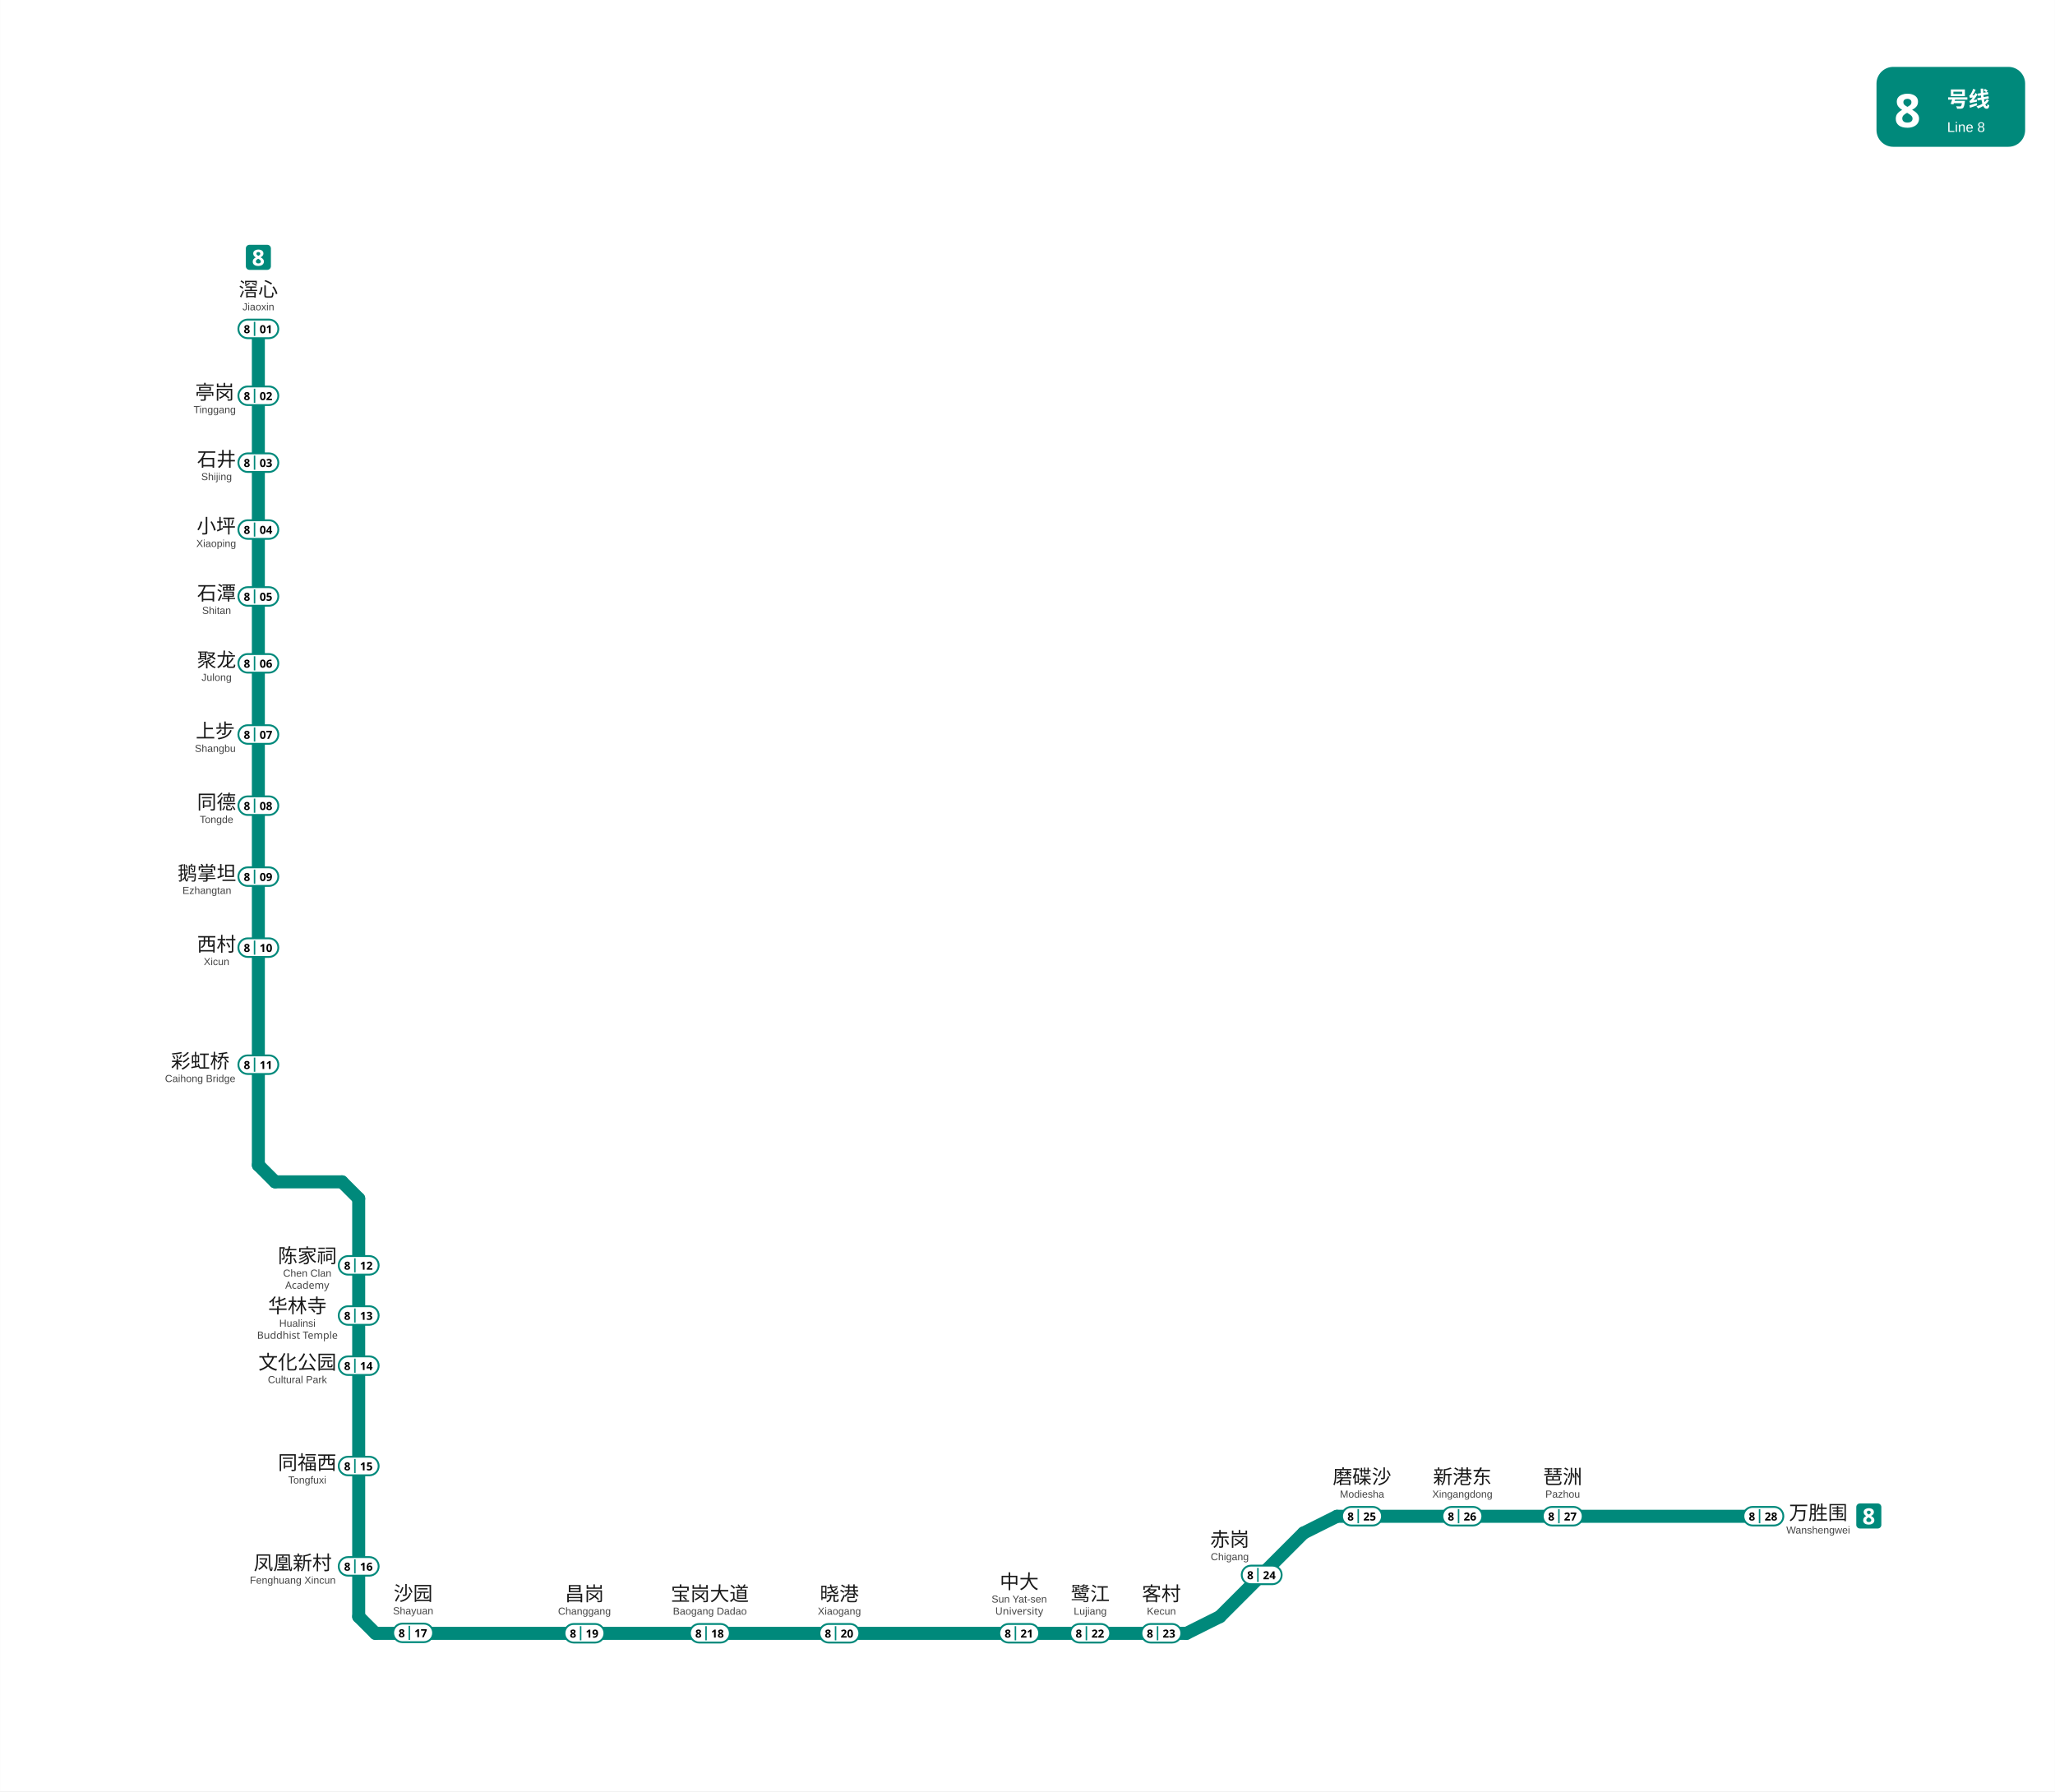
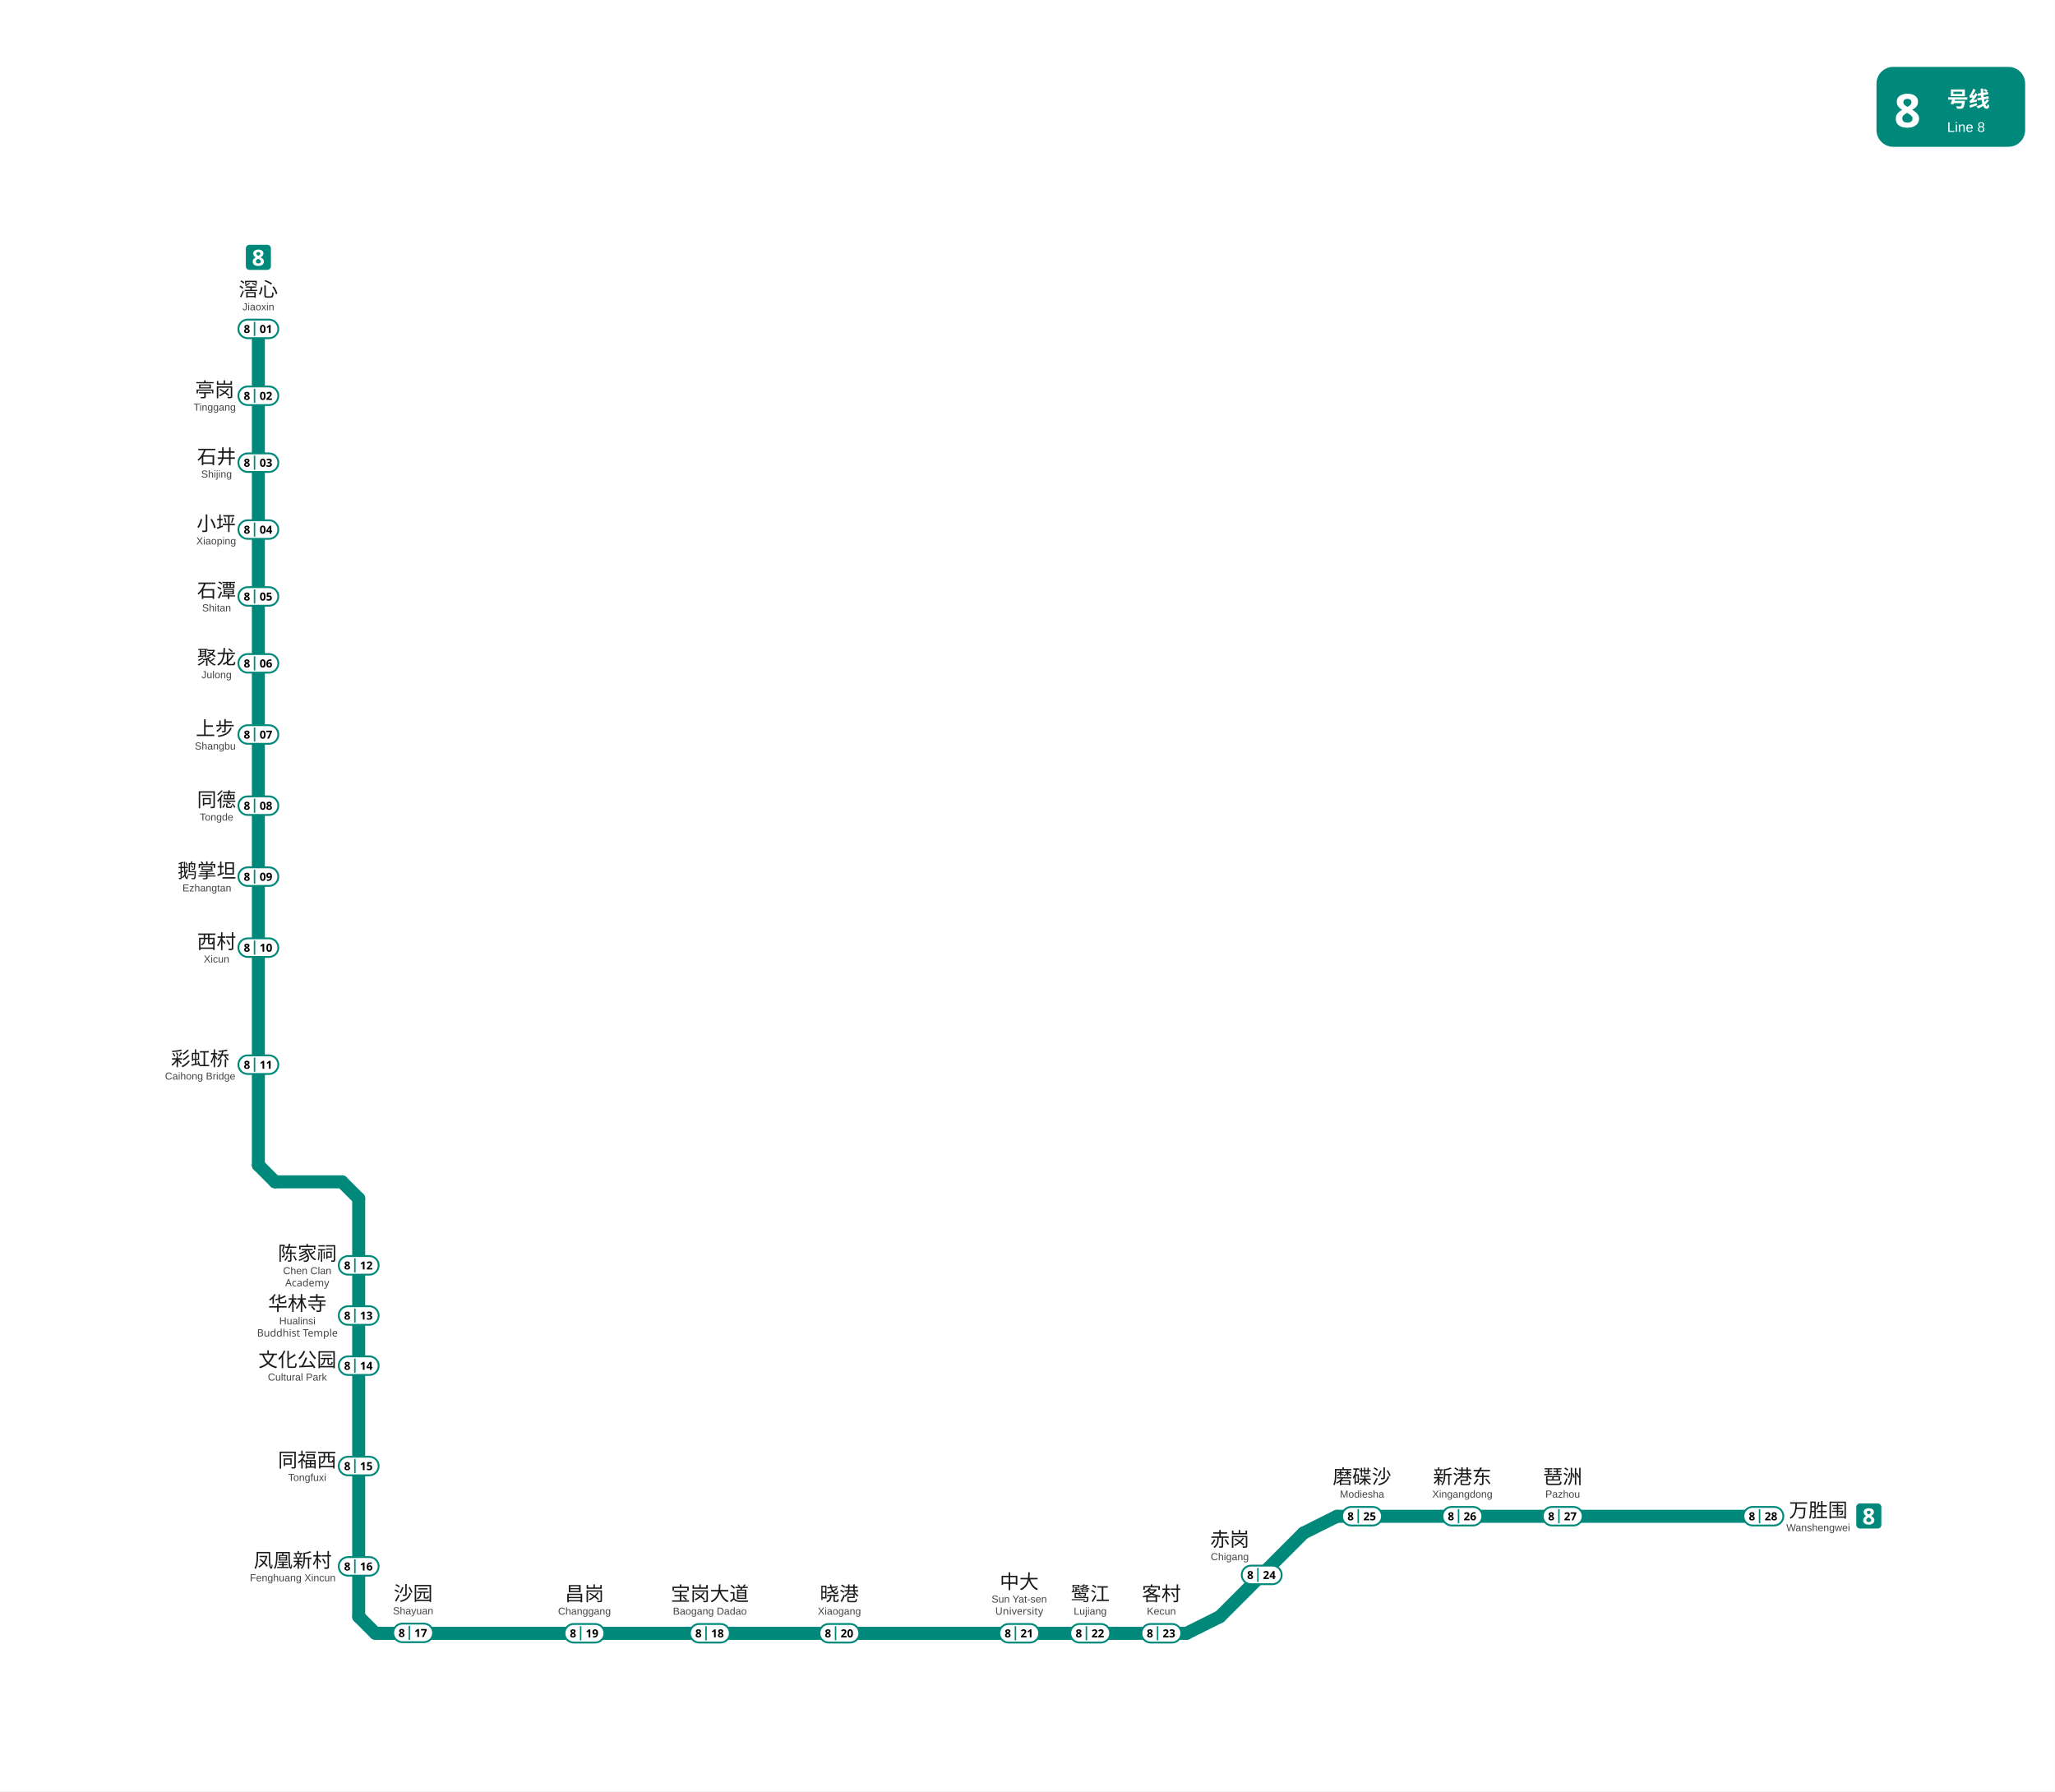
<svg xmlns="http://www.w3.org/2000/svg" viewBox="1035.5 329.2 1105.9 964.0" data-pins="万胜围,上步,中大,亭岗,凤凰新村,华林寺,同德,同福西,宝岗大道,客村,小坪,彩虹桥,文化公园,新港东,昌岗,晓港,沙园,滘心,琶洲,石井,石潭,磨碟沙,聚龙,西村,赤岗,陈家祠,鹅掌坦,鹭江" width="1106" height="964">
  <rect x="1035.5" y="329.2" width="1105.875" height="964.05" fill="#ffffff" />
  <g id="走廊">
    <line x1="1984.50" y1="1145.25" x2="1755.00" y2="1145.25" style="fill:none;stroke:#00897B;stroke-width:7;stroke-linecap:round" />
    <line x1="1737.00" y1="1154.25" x2="1692.00" y2="1199.25" style="fill:none;stroke:#00897B;stroke-width:7;stroke-linecap:round" />
    <line x1="1674.00" y1="1208.25" x2="1237.50" y2="1208.25" style="fill:none;stroke:#00897B;stroke-width:7;stroke-linecap:round" />
    <line x1="1228.50" y1="974.25" x2="1228.50" y2="1199.25" style="fill:none;stroke:#00897B;stroke-width:7;stroke-linecap:round" />
    <line x1="1174.50" y1="956.25" x2="1174.50" y2="506.25" style="fill:none;stroke:#00897B;stroke-width:7;stroke-linecap:round" />
    <line x1="1219.50" y1="965.25" x2="1183.50" y2="965.25" style="fill:none;stroke:#00897B;stroke-width:7;stroke-linecap:round" />
    <line x1="1755.00" y1="1145.25" x2="1737.00" y2="1154.25" style="fill:none;stroke:#00897B;stroke-width:7;stroke-linecap:round" />
    <line x1="1674.00" y1="1208.25" x2="1692.00" y2="1199.25" style="fill:none;stroke:#00897B;stroke-width:7;stroke-linecap:round" />
    <line x1="1228.50" y1="1199.25" x2="1237.50" y2="1208.25" style="fill:none;stroke:#00897B;stroke-width:7;stroke-linecap:round" />
    <line x1="1174.50" y1="956.25" x2="1183.50" y2="965.25" style="fill:none;stroke:#00897B;stroke-width:7;stroke-linecap:round" />
    <line x1="1228.50" y1="974.25" x2="1219.50" y2="965.25" style="fill:none;stroke:#00897B;stroke-width:7;stroke-linecap:round" />
  </g>
  <g id="线路徽标">
    <g data-badge="header" transform="translate(2045.38 365.2)" data-ink="#FFFFFF" data-box="2045.4,365.2,2125.4,408.2" data-chip="2045.4,365.2,2125.4,408.2">
      <rect x="0" y="0" width="80.0" height="43.0" rx="9.0" fill="#00897B" />
      <text x="9.5" y="32.5" font-family="'Microsoft YaHei', sans-serif" font-size="25" font-weight="bold" fill="#FFFFFF">8</text>
      <text x="38.0" y="21.5" font-family="'Microsoft YaHei', sans-serif" font-size="11.5" font-weight="600" fill="#FFFFFF">号线</text>
      <text x="38.0" y="35.0" font-family="Arial, sans-serif" font-size="7.5" fill="#FFFFFF">Line 8</text>
    </g>
    <g data-badge="chip" transform="translate(1167.76 460.95)" data-box="1167.8,460.9,1181.2,474.7">
      <path d="M11.54 13.49h-9.59c-1.07 0 -1.95 -0.88 -1.95 -1.95v-9.59c0 -1.07 0.88 -1.95 1.95 -1.95h9.59c1.07 0 1.95 0.88 1.95 1.95v9.59C13.49 12.61 12.61 13.49 11.54 13.49z" fill="#00897B" />
      <path d="M6.74 2.56c0.5 0 0.95 0.08 1.36 0.23c0.41 0.15 0.74 0.38 1 0.69s0.38 0.69 0.38 1.15c0 0.52 -0.15 0.94 -0.44 1.27s-0.66 0.6 -1.1 0.82c0.3 0.16 0.59 0.35 0.87 0.56s0.5 0.46 0.67 0.75s0.26 0.62 0.26 1c0 0.47 -0.13 0.88 -0.38 1.24c-0.25 0.35 -0.6 0.62 -1.06 0.82c-0.45 0.19 -0.97 0.29 -1.57 0.29c-0.96 0 -1.7 -0.2 -2.23 -0.61s-0.79 -0.97 -0.79 -1.68c0 -0.58 0.16 -1.06 0.48 -1.42s0.71 -0.66 1.16 -0.88c-0.38 -0.24 -0.71 -0.53 -0.98 -0.87s-0.4 -0.77 -0.4 -1.28c0 -0.45 0.13 -0.83 0.38 -1.13s0.59 -0.54 1.01 -0.69C5.81 2.64 6.26 2.56 6.74 2.56zM5.41 8.96c0 0.31 0.11 0.57 0.33 0.77c0.22 0.2 0.55 0.3 0.98 0.3c0.45 0 0.78 -0.1 1.01 -0.29c0.22 -0.19 0.34 -0.45 0.34 -0.77c0 -0.22 -0.06 -0.41 -0.19 -0.57s-0.29 -0.31 -0.48 -0.44s-0.38 -0.25 -0.58 -0.37l-0.16 -0.08c-0.38 0.18 -0.68 0.38 -0.91 0.61C5.52 8.35 5.41 8.63 5.41 8.96zM6.73 3.88c-0.3 0 -0.54 0.08 -0.74 0.23c-0.2 0.16 -0.29 0.37 -0.29 0.64c0 0.3 0.1 0.54 0.31 0.72c0.21 0.18 0.45 0.34 0.73 0.48c0.27 -0.13 0.51 -0.28 0.72 -0.46c0.21 -0.18 0.31 -0.43 0.31 -0.74c0 -0.27 -0.1 -0.49 -0.3 -0.64C7.27 3.96 7.02 3.88 6.73 3.88z" fill="#FFFFFF" />
    </g>
    <g data-badge="chip" transform="translate(2034.5 1138.33)" data-box="2034.5,1138.3,2048.0,1152.1">
      <path d="M11.54 13.49h-9.59c-1.07 0 -1.95 -0.88 -1.95 -1.95v-9.59c0 -1.07 0.88 -1.95 1.95 -1.95h9.59c1.07 0 1.95 0.88 1.95 1.95v9.59C13.49 12.61 12.61 13.49 11.54 13.49z" fill="#00897B" />
      <path d="M6.74 2.56c0.5 0 0.95 0.08 1.36 0.23c0.41 0.15 0.74 0.38 1 0.69s0.38 0.69 0.38 1.15c0 0.52 -0.15 0.94 -0.44 1.27s-0.66 0.6 -1.1 0.82c0.3 0.16 0.59 0.35 0.87 0.56s0.5 0.46 0.67 0.75s0.26 0.62 0.26 1c0 0.47 -0.13 0.88 -0.38 1.24c-0.25 0.35 -0.6 0.62 -1.06 0.82c-0.45 0.19 -0.97 0.29 -1.57 0.29c-0.96 0 -1.7 -0.2 -2.23 -0.61s-0.79 -0.97 -0.79 -1.68c0 -0.58 0.16 -1.06 0.48 -1.42s0.71 -0.66 1.16 -0.88c-0.38 -0.24 -0.71 -0.53 -0.98 -0.87s-0.4 -0.77 -0.4 -1.28c0 -0.45 0.13 -0.83 0.38 -1.13s0.59 -0.54 1.01 -0.69C5.81 2.64 6.26 2.56 6.74 2.56zM5.41 8.96c0 0.31 0.11 0.57 0.33 0.77c0.22 0.2 0.55 0.3 0.98 0.3c0.45 0 0.78 -0.1 1.01 -0.29c0.22 -0.19 0.34 -0.45 0.34 -0.77c0 -0.22 -0.06 -0.41 -0.19 -0.57s-0.29 -0.31 -0.48 -0.44s-0.38 -0.25 -0.58 -0.37l-0.16 -0.08c-0.38 0.18 -0.68 0.38 -0.91 0.61C5.52 8.35 5.41 8.63 5.41 8.96zM6.73 3.88c-0.3 0 -0.54 0.08 -0.74 0.23c-0.2 0.16 -0.29 0.37 -0.29 0.64c0 0.3 0.1 0.54 0.31 0.72c0.21 0.18 0.45 0.34 0.73 0.48c0.27 -0.13 0.51 -0.28 0.72 -0.46c0.21 -0.18 0.31 -0.43 0.31 -0.74c0 -0.27 -0.1 -0.49 -0.3 -0.64C7.27 3.96 7.02 3.88 6.73 3.88z" fill="#FFFFFF" />
    </g>
  </g>
  <g id="站名标注" font-family="'Microsoft YaHei', 'PingFang SC', sans-serif">
    <text x="1174.50" y="488.70" text-anchor="middle" font-size="10.5" font-weight="500" fill="#1a1a1a">滘心</text>
    <text x="1174.50" y="496.20" text-anchor="middle" font-size="5.5" font-family="Arial, sans-serif" fill="#444444">Jiaoxin</text>
-     <text x="1151.00" y="544.06" text-anchor="middle" font-size="10.5" font-weight="500" fill="#1a1a1a">亭岗</text>
-     <text x="1151.00" y="551.56" text-anchor="middle" font-size="5.5" font-family="Arial, sans-serif" fill="#444444">Tinggang</text>
-     <text x="1152.00" y="580.12" text-anchor="middle" font-size="10.5" font-weight="500" fill="#1a1a1a">石井</text>
-     <text x="1152.00" y="587.62" text-anchor="middle" font-size="5.5" font-family="Arial, sans-serif" fill="#444444">Shijing</text>
-     <text x="1151.80" y="616.06" text-anchor="middle" font-size="10.5" font-weight="500" fill="#1a1a1a">小坪</text>
-     <text x="1151.80" y="623.56" text-anchor="middle" font-size="5.5" font-family="Arial, sans-serif" fill="#444444">Xiaoping</text>
-     <text x="1152.00" y="652.12" text-anchor="middle" font-size="10.5" font-weight="500" fill="#1a1a1a">石潭</text>
-     <text x="1152.00" y="659.62" text-anchor="middle" font-size="5.5" font-family="Arial, sans-serif" fill="#444444">Shitan</text>
-     <text x="1152.00" y="688.12" text-anchor="middle" font-size="10.5" font-weight="500" fill="#1a1a1a">聚龙</text>
-     <text x="1152.00" y="695.62" text-anchor="middle" font-size="5.5" font-family="Arial, sans-serif" fill="#444444">Julong</text>
-     <text x="1151.30" y="726.28" text-anchor="middle" font-size="10.5" font-weight="500" fill="#1a1a1a">上步</text>
-     <text x="1151.30" y="733.88" text-anchor="middle" font-size="5.5" font-family="Arial, sans-serif" fill="#444444">Shangbu</text>
-     <text x="1152.00" y="764.61" text-anchor="middle" font-size="10.5" font-weight="500" fill="#1a1a1a">同德</text>
-     <text x="1152.00" y="772.11" text-anchor="middle" font-size="5.5" font-family="Arial, sans-serif" fill="#444444">Tongde</text>
-     <text x="1146.80" y="802.89" text-anchor="middle" font-size="10.5" font-weight="500" fill="#1a1a1a">鹅掌坦</text>
-     <text x="1146.80" y="810.29" text-anchor="middle" font-size="5.5" font-family="Arial, sans-serif" fill="#444444">Ezhangtan</text>
-     <text x="1152.00" y="841.12" text-anchor="middle" font-size="10.5" font-weight="500" fill="#1a1a1a">西村</text>
-     <text x="1152.00" y="848.62" text-anchor="middle" font-size="5.5" font-family="Arial, sans-serif" fill="#444444">Xicun</text>
-     <text x="1143.20" y="904.04" text-anchor="middle" font-size="10.5" font-weight="500" fill="#1a1a1a">彩虹桥</text>
-     <text x="1143.20" y="911.54" text-anchor="middle" font-size="5.5" font-family="Arial, sans-serif" fill="#444444">Caihong Bridge</text>
-     <text x="1200.80" y="1008.79" text-anchor="middle" font-size="10.5" font-weight="500" fill="#1a1a1a">陈家祠</text>
-     <text x="1200.80" y="1016.29" text-anchor="middle" font-size="5.5" font-family="Arial, sans-serif" fill="#444444">Chen Clan</text>
-     <text x="1200.80" y="1022.79" text-anchor="middle" font-size="5.5" fill="#444444">Academy</text>
-     <text x="1195.50" y="1035.74" text-anchor="middle" font-size="10.5" font-weight="500" fill="#1a1a1a">华林寺</text>
-     <text x="1195.50" y="1043.24" text-anchor="middle" font-size="5.5" font-family="Arial, sans-serif" fill="#444444">Hualinsi</text>
-     <text x="1195.50" y="1049.74" text-anchor="middle" font-size="5.5" fill="#444444">Buddhist Temple</text>
-     <text x="1195.50" y="1066.08" text-anchor="middle" font-size="10.5" font-weight="500" fill="#1a1a1a">文化公园</text>
-     <text x="1195.50" y="1073.58" text-anchor="middle" font-size="5.5" font-family="Arial, sans-serif" fill="#444444">Cultural Park</text>
-     <text x="1200.80" y="1120.10" text-anchor="middle" font-size="10.5" font-weight="500" fill="#1a1a1a">同福西</text>
-     <text x="1200.80" y="1127.60" text-anchor="middle" font-size="5.5" font-family="Arial, sans-serif" fill="#444444">Tongfuxi</text>
-     <text x="1193.00" y="1174.02" text-anchor="middle" font-size="10.5" font-weight="500" fill="#1a1a1a">凤凰新村</text>
-     <text x="1193.00" y="1181.52" text-anchor="middle" font-size="5.5" font-family="Arial, sans-serif" fill="#444444">Fenghuang Xincun</text>
+     <text x="1151.00" y="542.73" text-anchor="middle" font-size="10.5" font-weight="500" fill="#1a1a1a">亭岗</text>
+     <text x="1151.00" y="550.23" text-anchor="middle" font-size="5.5" font-family="Arial, sans-serif" fill="#444444">Tinggang</text>
+     <text x="1152.00" y="578.73" text-anchor="middle" font-size="10.5" font-weight="500" fill="#1a1a1a">石井</text>
+     <text x="1152.00" y="586.23" text-anchor="middle" font-size="5.5" font-family="Arial, sans-serif" fill="#444444">Shijing</text>
+     <text x="1151.80" y="614.73" text-anchor="middle" font-size="10.5" font-weight="500" fill="#1a1a1a">小坪</text>
+     <text x="1151.80" y="622.23" text-anchor="middle" font-size="5.5" font-family="Arial, sans-serif" fill="#444444">Xiaoping</text>
+     <text x="1152.00" y="650.73" text-anchor="middle" font-size="10.5" font-weight="500" fill="#1a1a1a">石潭</text>
+     <text x="1152.00" y="658.23" text-anchor="middle" font-size="5.5" font-family="Arial, sans-serif" fill="#444444">Shitan</text>
+     <text x="1152.00" y="686.73" text-anchor="middle" font-size="10.5" font-weight="500" fill="#1a1a1a">聚龙</text>
+     <text x="1152.00" y="694.23" text-anchor="middle" font-size="5.5" font-family="Arial, sans-serif" fill="#444444">Julong</text>
+     <text x="1151.30" y="724.98" text-anchor="middle" font-size="10.5" font-weight="500" fill="#1a1a1a">上步</text>
+     <text x="1151.30" y="732.58" text-anchor="middle" font-size="5.5" font-family="Arial, sans-serif" fill="#444444">Shangbu</text>
+     <text x="1152.00" y="763.33" text-anchor="middle" font-size="10.5" font-weight="500" fill="#1a1a1a">同德</text>
+     <text x="1152.00" y="770.83" text-anchor="middle" font-size="5.5" font-family="Arial, sans-serif" fill="#444444">Tongde</text>
+     <text x="1146.80" y="801.58" text-anchor="middle" font-size="10.5" font-weight="500" fill="#1a1a1a">鹅掌坦</text>
+     <text x="1146.80" y="808.98" text-anchor="middle" font-size="5.5" font-family="Arial, sans-serif" fill="#444444">Ezhangtan</text>
+     <text x="1152.00" y="839.73" text-anchor="middle" font-size="10.5" font-weight="500" fill="#1a1a1a">西村</text>
+     <text x="1152.00" y="847.23" text-anchor="middle" font-size="5.5" font-family="Arial, sans-serif" fill="#444444">Xicun</text>
+     <text x="1143.20" y="902.73" text-anchor="middle" font-size="10.5" font-weight="500" fill="#1a1a1a">彩虹桥</text>
+     <text x="1143.20" y="910.23" text-anchor="middle" font-size="5.5" font-family="Arial, sans-serif" fill="#444444">Caihong Bridge</text>
+     <text x="1200.80" y="1007.48" text-anchor="middle" font-size="10.5" font-weight="500" fill="#1a1a1a">陈家祠</text>
+     <text x="1200.80" y="1014.98" text-anchor="middle" font-size="5.5" font-family="Arial, sans-serif" fill="#444444">Chen Clan</text>
+     <text x="1200.80" y="1021.48" text-anchor="middle" font-size="5.5" fill="#444444">Academy</text>
+     <text x="1195.50" y="1034.48" text-anchor="middle" font-size="10.5" font-weight="500" fill="#1a1a1a">华林寺</text>
+     <text x="1195.50" y="1041.98" text-anchor="middle" font-size="5.5" font-family="Arial, sans-serif" fill="#444444">Hualinsi</text>
+     <text x="1195.50" y="1048.48" text-anchor="middle" font-size="5.5" fill="#444444">Buddhist Temple</text>
+     <text x="1195.50" y="1064.73" text-anchor="middle" font-size="10.5" font-weight="500" fill="#1a1a1a">文化公园</text>
+     <text x="1195.50" y="1072.23" text-anchor="middle" font-size="5.5" font-family="Arial, sans-serif" fill="#444444">Cultural Park</text>
+     <text x="1200.80" y="1118.73" text-anchor="middle" font-size="10.5" font-weight="500" fill="#1a1a1a">同福西</text>
+     <text x="1200.80" y="1126.23" text-anchor="middle" font-size="5.5" font-family="Arial, sans-serif" fill="#444444">Tongfuxi</text>
+     <text x="1193.00" y="1172.73" text-anchor="middle" font-size="10.5" font-weight="500" fill="#1a1a1a">凤凰新村</text>
+     <text x="1193.00" y="1180.23" text-anchor="middle" font-size="5.5" font-family="Arial, sans-serif" fill="#444444">Fenghuang Xincun</text>
    <text x="1417.50" y="1190.70" text-anchor="middle" font-size="10.5" font-weight="500" fill="#1a1a1a">宝岗大道</text>
    <text x="1417.50" y="1198.20" text-anchor="middle" font-size="5.5" font-family="Arial, sans-serif" fill="#444444">Baogang Dadao</text>
    <text x="1350.00" y="1190.70" text-anchor="middle" font-size="10.5" font-weight="500" fill="#1a1a1a">昌岗</text>
    <text x="1350.00" y="1198.20" text-anchor="middle" font-size="5.5" font-family="Arial, sans-serif" fill="#444444">Changgang</text>
    <text x="1487.20" y="1190.70" text-anchor="middle" font-size="10.5" font-weight="500" fill="#1a1a1a">晓港</text>
    <text x="1487.20" y="1198.20" text-anchor="middle" font-size="5.5" font-family="Arial, sans-serif" fill="#444444">Xiaogang</text>
    <text x="1584.00" y="1184.20" text-anchor="middle" font-size="10.5" font-weight="500" fill="#1a1a1a">中大</text>
    <text x="1584.00" y="1191.70" text-anchor="middle" font-size="5.5" font-family="Arial, sans-serif" fill="#444444">Sun Yat-sen</text>
    <text x="1584.00" y="1198.20" text-anchor="middle" font-size="5.5" fill="#444444">University</text>
    <text x="1622.20" y="1190.70" text-anchor="middle" font-size="10.5" font-weight="500" fill="#1a1a1a">鹭江</text>
    <text x="1622.20" y="1198.20" text-anchor="middle" font-size="5.5" font-family="Arial, sans-serif" fill="#444444">Lujiang</text>
    <text x="1660.50" y="1190.70" text-anchor="middle" font-size="10.5" font-weight="500" fill="#1a1a1a">客村</text>
    <text x="1660.50" y="1198.20" text-anchor="middle" font-size="5.5" font-family="Arial, sans-serif" fill="#444444">Kecun</text>
    <text x="1697.30" y="1161.40" text-anchor="middle" font-size="10.5" font-weight="500" fill="#1a1a1a">赤岗</text>
    <text x="1697.30" y="1168.90" text-anchor="middle" font-size="5.5" font-family="Arial, sans-serif" fill="#444444">Chigang</text>
    <text x="1768.50" y="1127.70" text-anchor="middle" font-size="10.5" font-weight="500" fill="#1a1a1a">磨碟沙</text>
    <text x="1768.50" y="1135.20" text-anchor="middle" font-size="5.5" font-family="Arial, sans-serif" fill="#444444">Modiesha</text>
    <text x="1822.50" y="1127.70" text-anchor="middle" font-size="10.5" font-weight="500" fill="#1a1a1a">新港东</text>
    <text x="1822.50" y="1135.20" text-anchor="middle" font-size="5.5" font-family="Arial, sans-serif" fill="#444444">Xingangdong</text>
    <text x="1876.50" y="1127.70" text-anchor="middle" font-size="10.5" font-weight="500" fill="#1a1a1a">琶洲</text>
    <text x="1876.50" y="1135.20" text-anchor="middle" font-size="5.5" font-family="Arial, sans-serif" fill="#444444">Pazhou</text>
-     <text x="2014.00" y="1147.04" text-anchor="middle" font-size="10.5" font-weight="500" fill="#1a1a1a">万胜围</text>
-     <text x="2014.00" y="1154.54" text-anchor="middle" font-size="5.5" font-family="Arial, sans-serif" fill="#444444">Wanshengwei</text>
+     <text x="2014.00" y="1145.73" text-anchor="middle" font-size="10.5" font-weight="500" fill="#1a1a1a">万胜围</text>
+     <text x="2014.00" y="1153.23" text-anchor="middle" font-size="5.5" font-family="Arial, sans-serif" fill="#444444">Wanshengwei</text>
    <text x="1257.80" y="1190.50" text-anchor="middle" font-size="10.5" font-weight="500" fill="#1a1a1a">沙园</text>
    <text x="1257.80" y="1198.00" text-anchor="middle" font-size="5.5" font-family="Arial, sans-serif" fill="#444444">Shayuan</text>
  </g>
  <g id="编号牌" font-family="'Microsoft YaHei', 'PingFang SC', sans-serif">
    <rect x="1163.75" y="501.20" width="21.50" height="10.00" rx="5.00" fill="#FFFFFF" stroke="#00897B" stroke-width="1.0" />
    <line x1="1172.45" y1="502.40" x2="1172.45" y2="510.00" stroke="#00897B" stroke-width="0.8" />
-     <text x="1168.35" y="506.20" text-anchor="middle" dominant-baseline="central" font-size="6.0" font-weight="700" fill="#000000">8</text>
-     <text x="1178.60" y="506.20" text-anchor="middle" dominant-baseline="central" font-size="6.0" font-weight="700" fill="#000000">01</text>
+     <text x="1168.35" y="506.08" text-anchor="middle" dominant-baseline="central" font-size="6.0" font-weight="700" fill="#000000">8</text>
+     <text x="1178.60" y="506.08" text-anchor="middle" dominant-baseline="central" font-size="6.0" font-weight="700" fill="#000000">01</text>
    <rect x="1163.75" y="537.20" width="21.50" height="10.00" rx="5.00" fill="#FFFFFF" stroke="#00897B" stroke-width="1.0" />
    <line x1="1172.45" y1="538.40" x2="1172.45" y2="546.00" stroke="#00897B" stroke-width="0.8" />
-     <text x="1168.35" y="542.20" text-anchor="middle" dominant-baseline="central" font-size="6.0" font-weight="700" fill="#000000">8</text>
-     <text x="1178.60" y="542.20" text-anchor="middle" dominant-baseline="central" font-size="6.0" font-weight="700" fill="#000000">02</text>
+     <text x="1168.35" y="542.08" text-anchor="middle" dominant-baseline="central" font-size="6.0" font-weight="700" fill="#000000">8</text>
+     <text x="1178.60" y="542.08" text-anchor="middle" dominant-baseline="central" font-size="6.0" font-weight="700" fill="#000000">02</text>
    <rect x="1163.75" y="573.20" width="21.50" height="10.00" rx="5.00" fill="#FFFFFF" stroke="#00897B" stroke-width="1.0" />
    <line x1="1172.45" y1="574.40" x2="1172.45" y2="582.00" stroke="#00897B" stroke-width="0.8" />
-     <text x="1168.35" y="578.20" text-anchor="middle" dominant-baseline="central" font-size="6.0" font-weight="700" fill="#000000">8</text>
-     <text x="1178.60" y="578.20" text-anchor="middle" dominant-baseline="central" font-size="6.0" font-weight="700" fill="#000000">03</text>
+     <text x="1168.35" y="578.08" text-anchor="middle" dominant-baseline="central" font-size="6.0" font-weight="700" fill="#000000">8</text>
+     <text x="1178.60" y="578.08" text-anchor="middle" dominant-baseline="central" font-size="6.0" font-weight="700" fill="#000000">03</text>
    <rect x="1163.75" y="609.20" width="21.50" height="10.00" rx="5.00" fill="#FFFFFF" stroke="#00897B" stroke-width="1.0" />
    <line x1="1172.45" y1="610.40" x2="1172.45" y2="618.00" stroke="#00897B" stroke-width="0.8" />
-     <text x="1168.35" y="614.20" text-anchor="middle" dominant-baseline="central" font-size="6.0" font-weight="700" fill="#000000">8</text>
-     <text x="1178.60" y="614.20" text-anchor="middle" dominant-baseline="central" font-size="6.0" font-weight="700" fill="#000000">04</text>
+     <text x="1168.35" y="614.08" text-anchor="middle" dominant-baseline="central" font-size="6.0" font-weight="700" fill="#000000">8</text>
+     <text x="1178.60" y="614.08" text-anchor="middle" dominant-baseline="central" font-size="6.0" font-weight="700" fill="#000000">04</text>
    <rect x="1163.75" y="645.20" width="21.50" height="10.00" rx="5.00" fill="#FFFFFF" stroke="#00897B" stroke-width="1.0" />
    <line x1="1172.45" y1="646.40" x2="1172.45" y2="654.00" stroke="#00897B" stroke-width="0.8" />
-     <text x="1168.35" y="650.20" text-anchor="middle" dominant-baseline="central" font-size="6.0" font-weight="700" fill="#000000">8</text>
-     <text x="1178.60" y="650.20" text-anchor="middle" dominant-baseline="central" font-size="6.0" font-weight="700" fill="#000000">05</text>
+     <text x="1168.35" y="650.08" text-anchor="middle" dominant-baseline="central" font-size="6.0" font-weight="700" fill="#000000">8</text>
+     <text x="1178.60" y="650.08" text-anchor="middle" dominant-baseline="central" font-size="6.0" font-weight="700" fill="#000000">05</text>
    <rect x="1163.75" y="681.20" width="21.50" height="10.00" rx="5.00" fill="#FFFFFF" stroke="#00897B" stroke-width="1.0" />
    <line x1="1172.45" y1="682.40" x2="1172.45" y2="690.00" stroke="#00897B" stroke-width="0.8" />
-     <text x="1168.35" y="686.20" text-anchor="middle" dominant-baseline="central" font-size="6.0" font-weight="700" fill="#000000">8</text>
-     <text x="1178.60" y="686.20" text-anchor="middle" dominant-baseline="central" font-size="6.0" font-weight="700" fill="#000000">06</text>
+     <text x="1168.35" y="686.08" text-anchor="middle" dominant-baseline="central" font-size="6.0" font-weight="700" fill="#000000">8</text>
+     <text x="1178.60" y="686.08" text-anchor="middle" dominant-baseline="central" font-size="6.0" font-weight="700" fill="#000000">06</text>
    <rect x="1163.75" y="719.50" width="21.50" height="10.00" rx="5.00" fill="#FFFFFF" stroke="#00897B" stroke-width="1.0" />
    <line x1="1172.45" y1="720.70" x2="1172.45" y2="728.30" stroke="#00897B" stroke-width="0.8" />
-     <text x="1168.35" y="724.50" text-anchor="middle" dominant-baseline="central" font-size="6.0" font-weight="700" fill="#000000">8</text>
-     <text x="1178.60" y="724.50" text-anchor="middle" dominant-baseline="central" font-size="6.0" font-weight="700" fill="#000000">07</text>
+     <text x="1168.35" y="724.38" text-anchor="middle" dominant-baseline="central" font-size="6.0" font-weight="700" fill="#000000">8</text>
+     <text x="1178.60" y="724.38" text-anchor="middle" dominant-baseline="central" font-size="6.0" font-weight="700" fill="#000000">07</text>
    <rect x="1163.75" y="757.80" width="21.50" height="10.00" rx="5.00" fill="#FFFFFF" stroke="#00897B" stroke-width="1.0" />
    <line x1="1172.45" y1="759.00" x2="1172.45" y2="766.60" stroke="#00897B" stroke-width="0.8" />
-     <text x="1168.35" y="762.80" text-anchor="middle" dominant-baseline="central" font-size="6.0" font-weight="700" fill="#000000">8</text>
-     <text x="1178.60" y="762.80" text-anchor="middle" dominant-baseline="central" font-size="6.0" font-weight="700" fill="#000000">08</text>
+     <text x="1168.35" y="762.68" text-anchor="middle" dominant-baseline="central" font-size="6.0" font-weight="700" fill="#000000">8</text>
+     <text x="1178.60" y="762.68" text-anchor="middle" dominant-baseline="central" font-size="6.0" font-weight="700" fill="#000000">08</text>
    <rect x="1163.75" y="796.00" width="21.50" height="10.00" rx="5.00" fill="#FFFFFF" stroke="#00897B" stroke-width="1.0" />
    <line x1="1172.45" y1="797.20" x2="1172.45" y2="804.80" stroke="#00897B" stroke-width="0.8" />
-     <text x="1168.35" y="801.00" text-anchor="middle" dominant-baseline="central" font-size="6.0" font-weight="700" fill="#000000">8</text>
-     <text x="1178.60" y="801.00" text-anchor="middle" dominant-baseline="central" font-size="6.0" font-weight="700" fill="#000000">09</text>
+     <text x="1168.35" y="800.88" text-anchor="middle" dominant-baseline="central" font-size="6.0" font-weight="700" fill="#000000">8</text>
+     <text x="1178.60" y="800.88" text-anchor="middle" dominant-baseline="central" font-size="6.0" font-weight="700" fill="#000000">09</text>
    <rect x="1163.75" y="834.20" width="21.50" height="10.00" rx="5.00" fill="#FFFFFF" stroke="#00897B" stroke-width="1.0" />
    <line x1="1172.45" y1="835.40" x2="1172.45" y2="843.00" stroke="#00897B" stroke-width="0.8" />
-     <text x="1168.35" y="839.20" text-anchor="middle" dominant-baseline="central" font-size="6.0" font-weight="700" fill="#000000">8</text>
-     <text x="1178.60" y="839.20" text-anchor="middle" dominant-baseline="central" font-size="6.0" font-weight="700" fill="#000000">10</text>
+     <text x="1168.35" y="839.08" text-anchor="middle" dominant-baseline="central" font-size="6.0" font-weight="700" fill="#000000">8</text>
+     <text x="1178.60" y="839.08" text-anchor="middle" dominant-baseline="central" font-size="6.0" font-weight="700" fill="#000000">10</text>
    <rect x="1163.75" y="897.20" width="21.50" height="10.00" rx="5.00" fill="#FFFFFF" stroke="#00897B" stroke-width="1.0" />
    <line x1="1172.45" y1="898.40" x2="1172.45" y2="906.00" stroke="#00897B" stroke-width="0.8" />
-     <text x="1168.35" y="902.20" text-anchor="middle" dominant-baseline="central" font-size="6.0" font-weight="700" fill="#000000">8</text>
-     <text x="1178.60" y="902.20" text-anchor="middle" dominant-baseline="central" font-size="6.0" font-weight="700" fill="#000000">11</text>
+     <text x="1168.35" y="902.08" text-anchor="middle" dominant-baseline="central" font-size="6.0" font-weight="700" fill="#000000">8</text>
+     <text x="1178.60" y="902.08" text-anchor="middle" dominant-baseline="central" font-size="6.0" font-weight="700" fill="#000000">11</text>
    <rect x="1217.75" y="1005.20" width="21.50" height="10.00" rx="5.00" fill="#FFFFFF" stroke="#00897B" stroke-width="1.0" />
    <line x1="1226.45" y1="1006.40" x2="1226.45" y2="1014.00" stroke="#00897B" stroke-width="0.8" />
-     <text x="1222.35" y="1010.20" text-anchor="middle" dominant-baseline="central" font-size="6.0" font-weight="700" fill="#000000">8</text>
-     <text x="1232.60" y="1010.20" text-anchor="middle" dominant-baseline="central" font-size="6.0" font-weight="700" fill="#000000">12</text>
+     <text x="1222.35" y="1010.08" text-anchor="middle" dominant-baseline="central" font-size="6.0" font-weight="700" fill="#000000">8</text>
+     <text x="1232.60" y="1010.08" text-anchor="middle" dominant-baseline="central" font-size="6.0" font-weight="700" fill="#000000">12</text>
    <rect x="1217.75" y="1032.20" width="21.50" height="10.00" rx="5.00" fill="#FFFFFF" stroke="#00897B" stroke-width="1.0" />
    <line x1="1226.45" y1="1033.40" x2="1226.45" y2="1041.00" stroke="#00897B" stroke-width="0.8" />
-     <text x="1222.35" y="1037.20" text-anchor="middle" dominant-baseline="central" font-size="6.0" font-weight="700" fill="#000000">8</text>
-     <text x="1232.60" y="1037.20" text-anchor="middle" dominant-baseline="central" font-size="6.0" font-weight="700" fill="#000000">13</text>
+     <text x="1222.35" y="1037.08" text-anchor="middle" dominant-baseline="central" font-size="6.0" font-weight="700" fill="#000000">8</text>
+     <text x="1232.60" y="1037.08" text-anchor="middle" dominant-baseline="central" font-size="6.0" font-weight="700" fill="#000000">13</text>
    <rect x="1217.75" y="1059.20" width="21.50" height="10.00" rx="5.00" fill="#FFFFFF" stroke="#00897B" stroke-width="1.0" />
    <line x1="1226.45" y1="1060.40" x2="1226.45" y2="1068.00" stroke="#00897B" stroke-width="0.8" />
-     <text x="1222.35" y="1064.20" text-anchor="middle" dominant-baseline="central" font-size="6.0" font-weight="700" fill="#000000">8</text>
-     <text x="1232.60" y="1064.20" text-anchor="middle" dominant-baseline="central" font-size="6.0" font-weight="700" fill="#000000">14</text>
+     <text x="1222.35" y="1064.08" text-anchor="middle" dominant-baseline="central" font-size="6.0" font-weight="700" fill="#000000">8</text>
+     <text x="1232.60" y="1064.08" text-anchor="middle" dominant-baseline="central" font-size="6.0" font-weight="700" fill="#000000">14</text>
    <rect x="1217.75" y="1113.20" width="21.50" height="10.00" rx="5.00" fill="#FFFFFF" stroke="#00897B" stroke-width="1.0" />
    <line x1="1226.45" y1="1114.40" x2="1226.45" y2="1122.00" stroke="#00897B" stroke-width="0.8" />
-     <text x="1222.35" y="1118.20" text-anchor="middle" dominant-baseline="central" font-size="6.0" font-weight="700" fill="#000000">8</text>
-     <text x="1232.60" y="1118.20" text-anchor="middle" dominant-baseline="central" font-size="6.0" font-weight="700" fill="#000000">15</text>
+     <text x="1222.35" y="1118.08" text-anchor="middle" dominant-baseline="central" font-size="6.0" font-weight="700" fill="#000000">8</text>
+     <text x="1232.60" y="1118.08" text-anchor="middle" dominant-baseline="central" font-size="6.0" font-weight="700" fill="#000000">15</text>
    <rect x="1217.75" y="1167.20" width="21.50" height="10.00" rx="5.00" fill="#FFFFFF" stroke="#00897B" stroke-width="1.0" />
    <line x1="1226.45" y1="1168.40" x2="1226.45" y2="1176.00" stroke="#00897B" stroke-width="0.8" />
-     <text x="1222.35" y="1172.20" text-anchor="middle" dominant-baseline="central" font-size="6.0" font-weight="700" fill="#000000">8</text>
-     <text x="1232.60" y="1172.20" text-anchor="middle" dominant-baseline="central" font-size="6.0" font-weight="700" fill="#000000">16</text>
+     <text x="1222.35" y="1172.08" text-anchor="middle" dominant-baseline="central" font-size="6.0" font-weight="700" fill="#000000">8</text>
+     <text x="1232.60" y="1172.08" text-anchor="middle" dominant-baseline="central" font-size="6.0" font-weight="700" fill="#000000">16</text>
    <rect x="1247.05" y="1203.00" width="21.50" height="10.00" rx="5.00" fill="#FFFFFF" stroke="#00897B" stroke-width="1.0" />
    <line x1="1255.75" y1="1204.20" x2="1255.75" y2="1211.80" stroke="#00897B" stroke-width="0.8" />
-     <text x="1251.65" y="1208.00" text-anchor="middle" dominant-baseline="central" font-size="6.0" font-weight="700" fill="#000000">8</text>
-     <text x="1261.90" y="1208.00" text-anchor="middle" dominant-baseline="central" font-size="6.0" font-weight="700" fill="#000000">17</text>
+     <text x="1251.65" y="1207.88" text-anchor="middle" dominant-baseline="central" font-size="6.0" font-weight="700" fill="#000000">8</text>
+     <text x="1261.90" y="1207.88" text-anchor="middle" dominant-baseline="central" font-size="6.0" font-weight="700" fill="#000000">17</text>
    <rect x="1406.75" y="1203.20" width="21.50" height="10.00" rx="5.00" fill="#FFFFFF" stroke="#00897B" stroke-width="1.0" />
    <line x1="1415.45" y1="1204.40" x2="1415.45" y2="1212.00" stroke="#00897B" stroke-width="0.8" />
-     <text x="1411.35" y="1208.20" text-anchor="middle" dominant-baseline="central" font-size="6.0" font-weight="700" fill="#000000">8</text>
-     <text x="1421.60" y="1208.20" text-anchor="middle" dominant-baseline="central" font-size="6.0" font-weight="700" fill="#000000">18</text>
+     <text x="1411.35" y="1208.08" text-anchor="middle" dominant-baseline="central" font-size="6.0" font-weight="700" fill="#000000">8</text>
+     <text x="1421.60" y="1208.08" text-anchor="middle" dominant-baseline="central" font-size="6.0" font-weight="700" fill="#000000">18</text>
    <rect x="1339.25" y="1203.20" width="21.50" height="10.00" rx="5.00" fill="#FFFFFF" stroke="#00897B" stroke-width="1.0" />
    <line x1="1347.95" y1="1204.40" x2="1347.95" y2="1212.00" stroke="#00897B" stroke-width="0.8" />
-     <text x="1343.85" y="1208.20" text-anchor="middle" dominant-baseline="central" font-size="6.0" font-weight="700" fill="#000000">8</text>
-     <text x="1354.10" y="1208.20" text-anchor="middle" dominant-baseline="central" font-size="6.0" font-weight="700" fill="#000000">19</text>
+     <text x="1343.85" y="1208.08" text-anchor="middle" dominant-baseline="central" font-size="6.0" font-weight="700" fill="#000000">8</text>
+     <text x="1354.10" y="1208.08" text-anchor="middle" dominant-baseline="central" font-size="6.0" font-weight="700" fill="#000000">19</text>
    <rect x="1476.45" y="1203.20" width="21.50" height="10.00" rx="5.00" fill="#FFFFFF" stroke="#00897B" stroke-width="1.0" />
    <line x1="1485.15" y1="1204.40" x2="1485.15" y2="1212.00" stroke="#00897B" stroke-width="0.8" />
-     <text x="1481.05" y="1208.20" text-anchor="middle" dominant-baseline="central" font-size="6.0" font-weight="700" fill="#000000">8</text>
-     <text x="1491.30" y="1208.20" text-anchor="middle" dominant-baseline="central" font-size="6.0" font-weight="700" fill="#000000">20</text>
+     <text x="1481.05" y="1208.08" text-anchor="middle" dominant-baseline="central" font-size="6.0" font-weight="700" fill="#000000">8</text>
+     <text x="1491.30" y="1208.08" text-anchor="middle" dominant-baseline="central" font-size="6.0" font-weight="700" fill="#000000">20</text>
    <rect x="1573.25" y="1203.20" width="21.50" height="10.00" rx="5.00" fill="#FFFFFF" stroke="#00897B" stroke-width="1.0" />
    <line x1="1581.95" y1="1204.40" x2="1581.95" y2="1212.00" stroke="#00897B" stroke-width="0.8" />
-     <text x="1577.85" y="1208.20" text-anchor="middle" dominant-baseline="central" font-size="6.0" font-weight="700" fill="#000000">8</text>
-     <text x="1588.10" y="1208.20" text-anchor="middle" dominant-baseline="central" font-size="6.0" font-weight="700" fill="#000000">21</text>
+     <text x="1577.85" y="1208.08" text-anchor="middle" dominant-baseline="central" font-size="6.0" font-weight="700" fill="#000000">8</text>
+     <text x="1588.10" y="1208.08" text-anchor="middle" dominant-baseline="central" font-size="6.0" font-weight="700" fill="#000000">21</text>
    <rect x="1611.45" y="1203.20" width="21.50" height="10.00" rx="5.00" fill="#FFFFFF" stroke="#00897B" stroke-width="1.0" />
    <line x1="1620.15" y1="1204.40" x2="1620.15" y2="1212.00" stroke="#00897B" stroke-width="0.8" />
-     <text x="1616.05" y="1208.20" text-anchor="middle" dominant-baseline="central" font-size="6.0" font-weight="700" fill="#000000">8</text>
-     <text x="1626.30" y="1208.20" text-anchor="middle" dominant-baseline="central" font-size="6.0" font-weight="700" fill="#000000">22</text>
+     <text x="1616.05" y="1208.08" text-anchor="middle" dominant-baseline="central" font-size="6.0" font-weight="700" fill="#000000">8</text>
+     <text x="1626.30" y="1208.08" text-anchor="middle" dominant-baseline="central" font-size="6.0" font-weight="700" fill="#000000">22</text>
    <rect x="1649.75" y="1203.20" width="21.50" height="10.00" rx="5.00" fill="#FFFFFF" stroke="#00897B" stroke-width="1.0" />
    <line x1="1658.45" y1="1204.40" x2="1658.45" y2="1212.00" stroke="#00897B" stroke-width="0.8" />
-     <text x="1654.35" y="1208.20" text-anchor="middle" dominant-baseline="central" font-size="6.0" font-weight="700" fill="#000000">8</text>
-     <text x="1664.60" y="1208.20" text-anchor="middle" dominant-baseline="central" font-size="6.0" font-weight="700" fill="#000000">23</text>
+     <text x="1654.35" y="1208.08" text-anchor="middle" dominant-baseline="central" font-size="6.0" font-weight="700" fill="#000000">8</text>
+     <text x="1664.60" y="1208.08" text-anchor="middle" dominant-baseline="central" font-size="6.0" font-weight="700" fill="#000000">23</text>
    <rect x="1703.75" y="1171.80" width="21.50" height="10.00" rx="5.00" fill="#FFFFFF" stroke="#00897B" stroke-width="1.0" />
    <line x1="1712.45" y1="1173.00" x2="1712.45" y2="1180.60" stroke="#00897B" stroke-width="0.8" />
-     <text x="1708.35" y="1176.80" text-anchor="middle" dominant-baseline="central" font-size="6.0" font-weight="700" fill="#000000">8</text>
-     <text x="1718.60" y="1176.80" text-anchor="middle" dominant-baseline="central" font-size="6.0" font-weight="700" fill="#000000">24</text>
+     <text x="1708.35" y="1176.68" text-anchor="middle" dominant-baseline="central" font-size="6.0" font-weight="700" fill="#000000">8</text>
+     <text x="1718.60" y="1176.68" text-anchor="middle" dominant-baseline="central" font-size="6.0" font-weight="700" fill="#000000">24</text>
    <rect x="1757.75" y="1140.20" width="21.50" height="10.00" rx="5.00" fill="#FFFFFF" stroke="#00897B" stroke-width="1.0" />
    <line x1="1766.45" y1="1141.40" x2="1766.45" y2="1149.00" stroke="#00897B" stroke-width="0.8" />
-     <text x="1762.35" y="1145.20" text-anchor="middle" dominant-baseline="central" font-size="6.0" font-weight="700" fill="#000000">8</text>
-     <text x="1772.60" y="1145.20" text-anchor="middle" dominant-baseline="central" font-size="6.0" font-weight="700" fill="#000000">25</text>
+     <text x="1762.35" y="1145.08" text-anchor="middle" dominant-baseline="central" font-size="6.0" font-weight="700" fill="#000000">8</text>
+     <text x="1772.60" y="1145.08" text-anchor="middle" dominant-baseline="central" font-size="6.0" font-weight="700" fill="#000000">25</text>
    <rect x="1811.75" y="1140.20" width="21.50" height="10.00" rx="5.00" fill="#FFFFFF" stroke="#00897B" stroke-width="1.0" />
    <line x1="1820.45" y1="1141.40" x2="1820.45" y2="1149.00" stroke="#00897B" stroke-width="0.8" />
-     <text x="1816.35" y="1145.20" text-anchor="middle" dominant-baseline="central" font-size="6.0" font-weight="700" fill="#000000">8</text>
-     <text x="1826.60" y="1145.20" text-anchor="middle" dominant-baseline="central" font-size="6.0" font-weight="700" fill="#000000">26</text>
+     <text x="1816.35" y="1145.08" text-anchor="middle" dominant-baseline="central" font-size="6.0" font-weight="700" fill="#000000">8</text>
+     <text x="1826.60" y="1145.08" text-anchor="middle" dominant-baseline="central" font-size="6.0" font-weight="700" fill="#000000">26</text>
    <rect x="1865.75" y="1140.20" width="21.50" height="10.00" rx="5.00" fill="#FFFFFF" stroke="#00897B" stroke-width="1.0" />
    <line x1="1874.45" y1="1141.40" x2="1874.45" y2="1149.00" stroke="#00897B" stroke-width="0.8" />
-     <text x="1870.35" y="1145.20" text-anchor="middle" dominant-baseline="central" font-size="6.0" font-weight="700" fill="#000000">8</text>
-     <text x="1880.60" y="1145.20" text-anchor="middle" dominant-baseline="central" font-size="6.0" font-weight="700" fill="#000000">27</text>
+     <text x="1870.35" y="1145.08" text-anchor="middle" dominant-baseline="central" font-size="6.0" font-weight="700" fill="#000000">8</text>
+     <text x="1880.60" y="1145.08" text-anchor="middle" dominant-baseline="central" font-size="6.0" font-weight="700" fill="#000000">27</text>
    <rect x="1973.75" y="1140.20" width="21.50" height="10.00" rx="5.00" fill="#FFFFFF" stroke="#00897B" stroke-width="1.0" />
    <line x1="1982.45" y1="1141.40" x2="1982.45" y2="1149.00" stroke="#00897B" stroke-width="0.8" />
-     <text x="1978.35" y="1145.20" text-anchor="middle" dominant-baseline="central" font-size="6.0" font-weight="700" fill="#000000">8</text>
-     <text x="1988.60" y="1145.20" text-anchor="middle" dominant-baseline="central" font-size="6.0" font-weight="700" fill="#000000">28</text>
+     <text x="1978.35" y="1145.08" text-anchor="middle" dominant-baseline="central" font-size="6.0" font-weight="700" fill="#000000">8</text>
+     <text x="1988.60" y="1145.08" text-anchor="middle" dominant-baseline="central" font-size="6.0" font-weight="700" fill="#000000">28</text>
  </g>
</svg>
